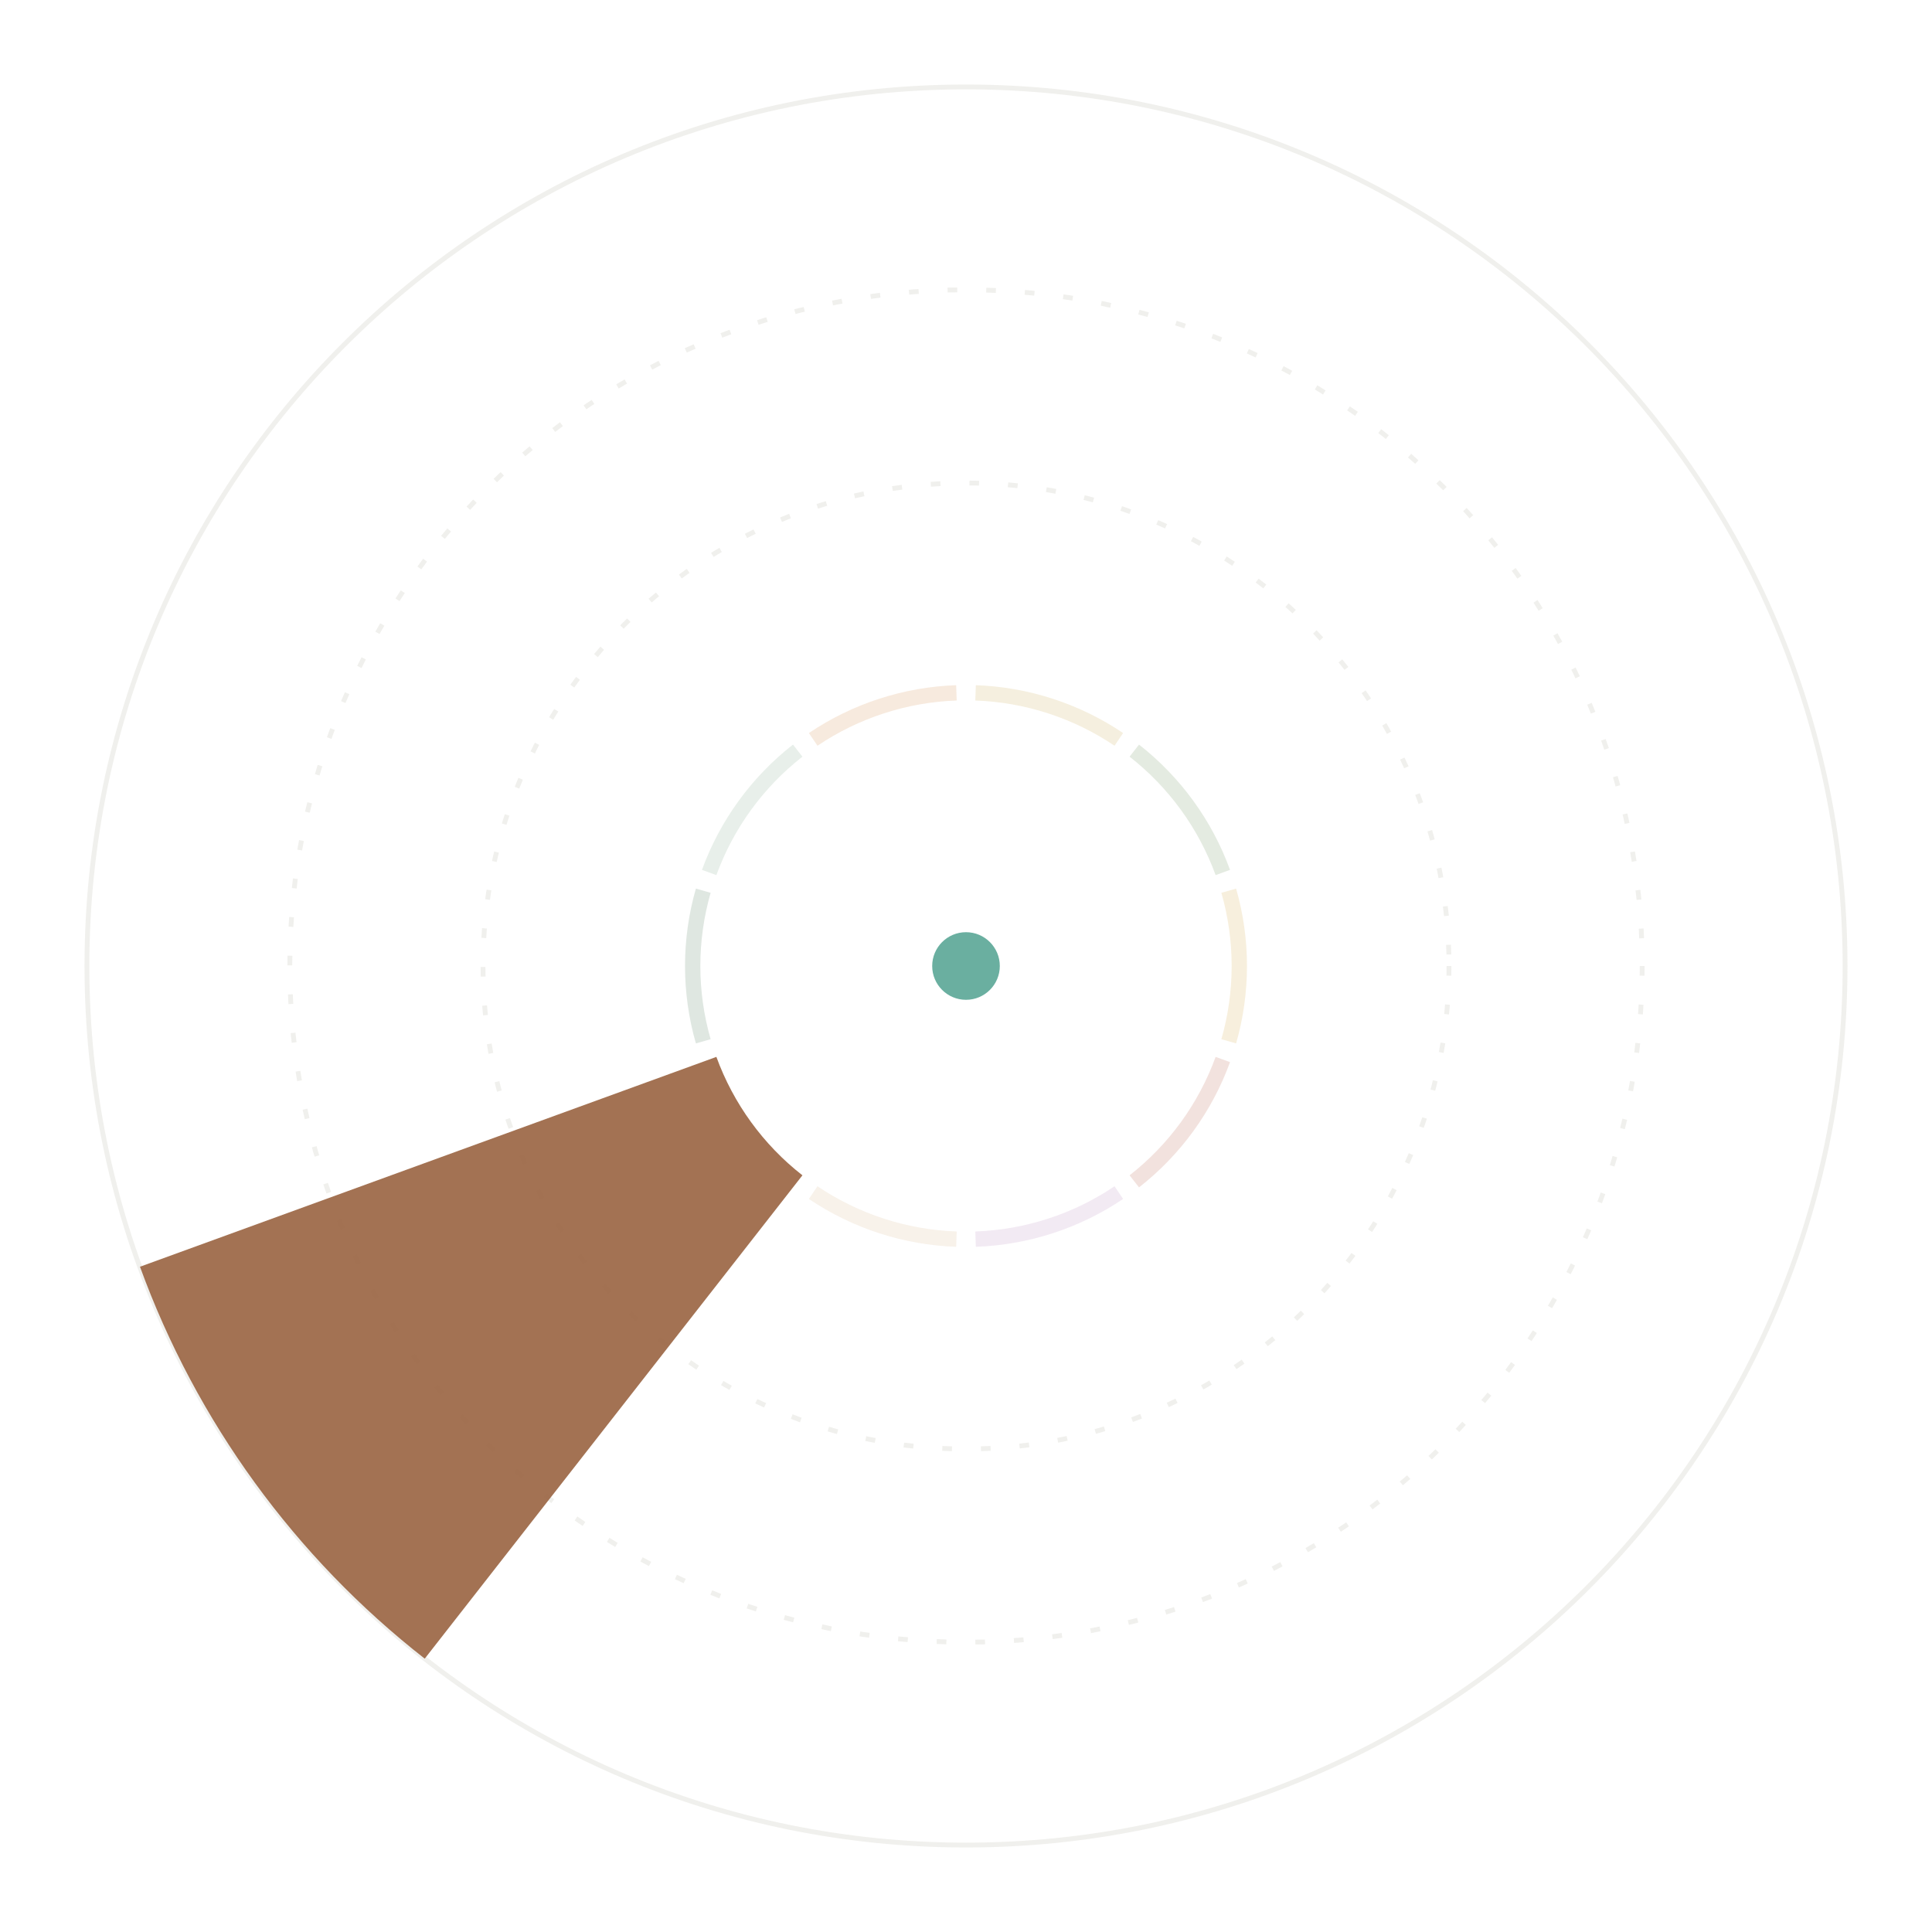
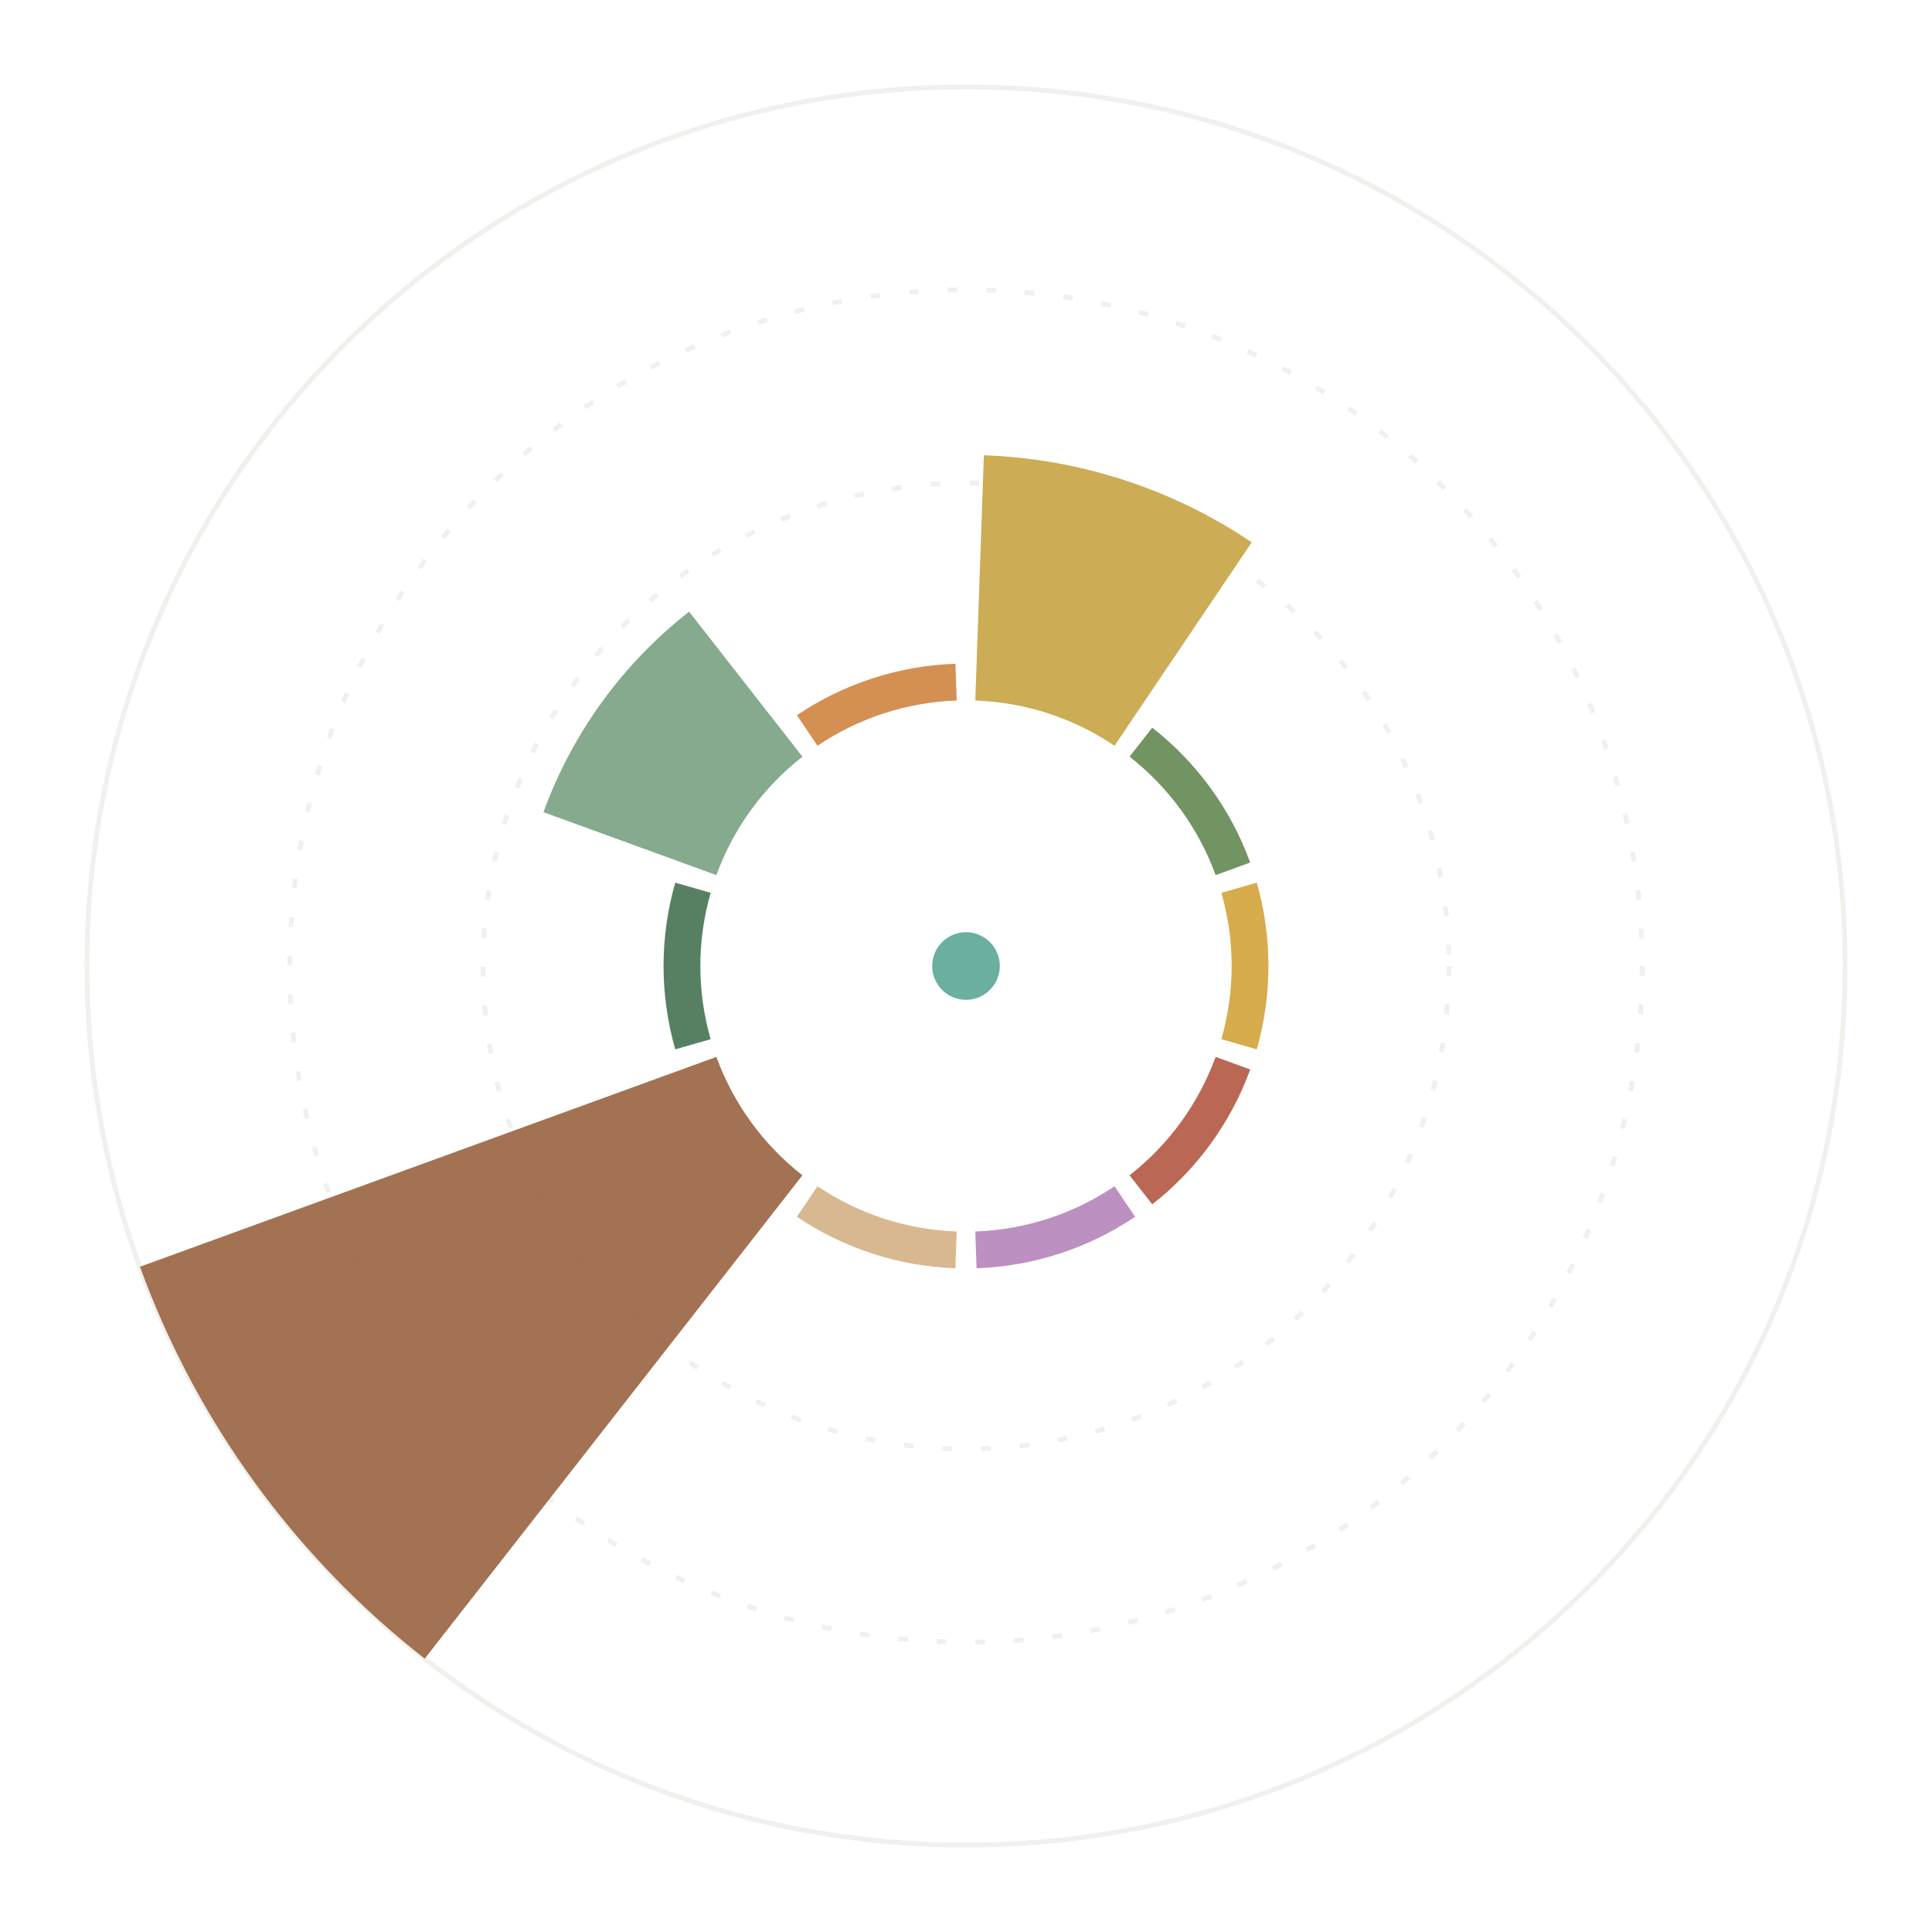
- <svg xmlns="http://www.w3.org/2000/svg" style="color:#9c9a84" role="img" aria-label="Spicy / Warm" viewBox="0 0 400 400" width="480" height="480">
+ <svg xmlns="http://www.w3.org/2000/svg" style="color:#9c9a84" role="img" aria-label="Spicy / Warm — illustrative blend, not a measured flower" viewBox="0 0 400 400" width="480" height="480">
  <circle cx="200" cy="200" r="182" fill="none" stroke="currentColor" opacity=".15" />
  <circle cx="200" cy="200" r="100" fill="none" stroke="currentColor" opacity=".15" stroke-dasharray="2 6" />
  <circle cx="200" cy="200" r="140" fill="none" stroke="currentColor" opacity=".15" stroke-dasharray="2 6" />
-   <path d="M201.925,145.034 L202.036,141.861 A58.175,58.175 0 0 1 232.527,151.768 L230.751,154.4 A55,55 0 0 0 201.925,145.034" fill="#C9A84C" opacity="0.18" />
-   <path d="M233.865,156.663 L235.82,154.161 A58.175,58.175 0 0 1 254.665,180.098 L251.681,181.184 A55,55 0 0 0 233.865,156.663" fill="#6B8E5A" opacity="0.18" />
-   <path d="M252.871,184.845 L255.923,183.97 A58.175,58.175 0 0 1 255.923,216.03 L252.871,215.155 A55,55 0 0 0 252.871,184.845" fill="#D4A843" opacity="0.18" />
-   <path d="M251.681,218.816 L254.665,219.902 A58.175,58.175 0 0 1 235.82,245.839 L233.865,243.337 A55,55 0 0 0 251.681,218.816" fill="#B75F4A" opacity="0.18" />
-   <path d="M230.751,245.6 L232.527,248.232 A58.175,58.175 0 0 1 202.036,258.139 L201.925,254.966 A55,55 0 0 0 230.751,245.6" fill="#B98BBE" opacity="0.18" />
-   <path d="M198.075,254.966 L197.964,258.139 A58.175,58.175 0 0 1 167.473,248.232 L169.249,245.6 A55,55 0 0 0 198.075,254.966" fill="#D6B58A" opacity="0.18" />
+   <path d="M201.925,145.034 L203.702,94.265 A105.8,105.8 0 0 1 259.154,112.282 L230.751,154.4 A55,55 0 0 0 201.925,145.034" fill="#C9A84C" opacity="0.95" />
+   <path d="M233.865,156.663 L238.557,150.658 A62.62,62.62 0 0 1 258.842,178.577 L251.681,181.184 A55,55 0 0 0 233.865,156.663" fill="#6B8E5A" opacity="0.95" />
+   <path d="M252.871,184.845 L260.196,182.745 A62.62,62.62 0 0 1 260.196,217.255 L252.871,215.155 A55,55 0 0 0 252.871,184.845" fill="#D4A843" opacity="0.95" />
+   <path d="M251.681,218.816 L258.842,221.423 A62.62,62.62 0 0 1 238.557,249.342 L233.865,243.337 A55,55 0 0 0 251.681,218.816" fill="#B75F4A" opacity="0.95" />
+   <path d="M230.751,245.6 L235.012,251.918 A62.62,62.62 0 0 1 202.191,262.582 L201.925,254.966 A55,55 0 0 0 230.751,245.6" fill="#B98BBE" opacity="0.95" />
+   <path d="M198.075,254.966 L197.809,262.582 A62.62,62.62 0 0 1 164.988,251.918 L169.249,245.6 A55,55 0 0 0 198.075,254.966" fill="#D6B58A" opacity="0.95" />
  <path d="M166.135,243.337 L87.936,343.407 A182,182 0 0 1 28.982,262.264 L148.319,218.816 A55,55 0 0 0 166.135,243.337" fill="#9E6B4A" opacity="0.95" />
-   <path d="M147.129,215.155 L144.077,216.03 A58.175,58.175 0 0 1 144.077,183.97 L147.129,184.845 A55,55 0 0 0 147.129,215.155" fill="#4F7A5B" opacity="0.18" />
-   <path d="M148.319,181.184 L145.335,180.098 A58.175,58.175 0 0 1 164.18,154.161 L166.135,156.663 A55,55 0 0 0 148.319,181.184" fill="#7FA688" opacity="0.18" />
-   <path d="M169.249,154.4 L167.473,151.768 A58.175,58.175 0 0 1 197.964,141.861 L198.075,145.034 A55,55 0 0 0 169.249,154.4" fill="#D28B49" opacity="0.18" />
+   <path d="M147.129,215.155 L139.804,217.255 A62.62,62.62 0 0 1 139.804,182.745 L147.129,184.845 A55,55 0 0 0 147.129,215.155" fill="#4F7A5B" opacity="0.95" />
+   <path d="M148.319,181.184 L112.518,168.15 A93.1,93.1 0 0 1 142.675,126.642 L166.135,156.663 A55,55 0 0 0 148.319,181.184" fill="#7FA688" opacity="0.95" />
+   <path d="M169.249,154.4 L164.988,148.082 A62.62,62.62 0 0 1 197.809,137.418 L198.075,145.034 A55,55 0 0 0 169.249,154.4" fill="#D28B49" opacity="0.95" />
  <circle cx="200" cy="200" r="7" fill="#6aafa0" />
</svg>
